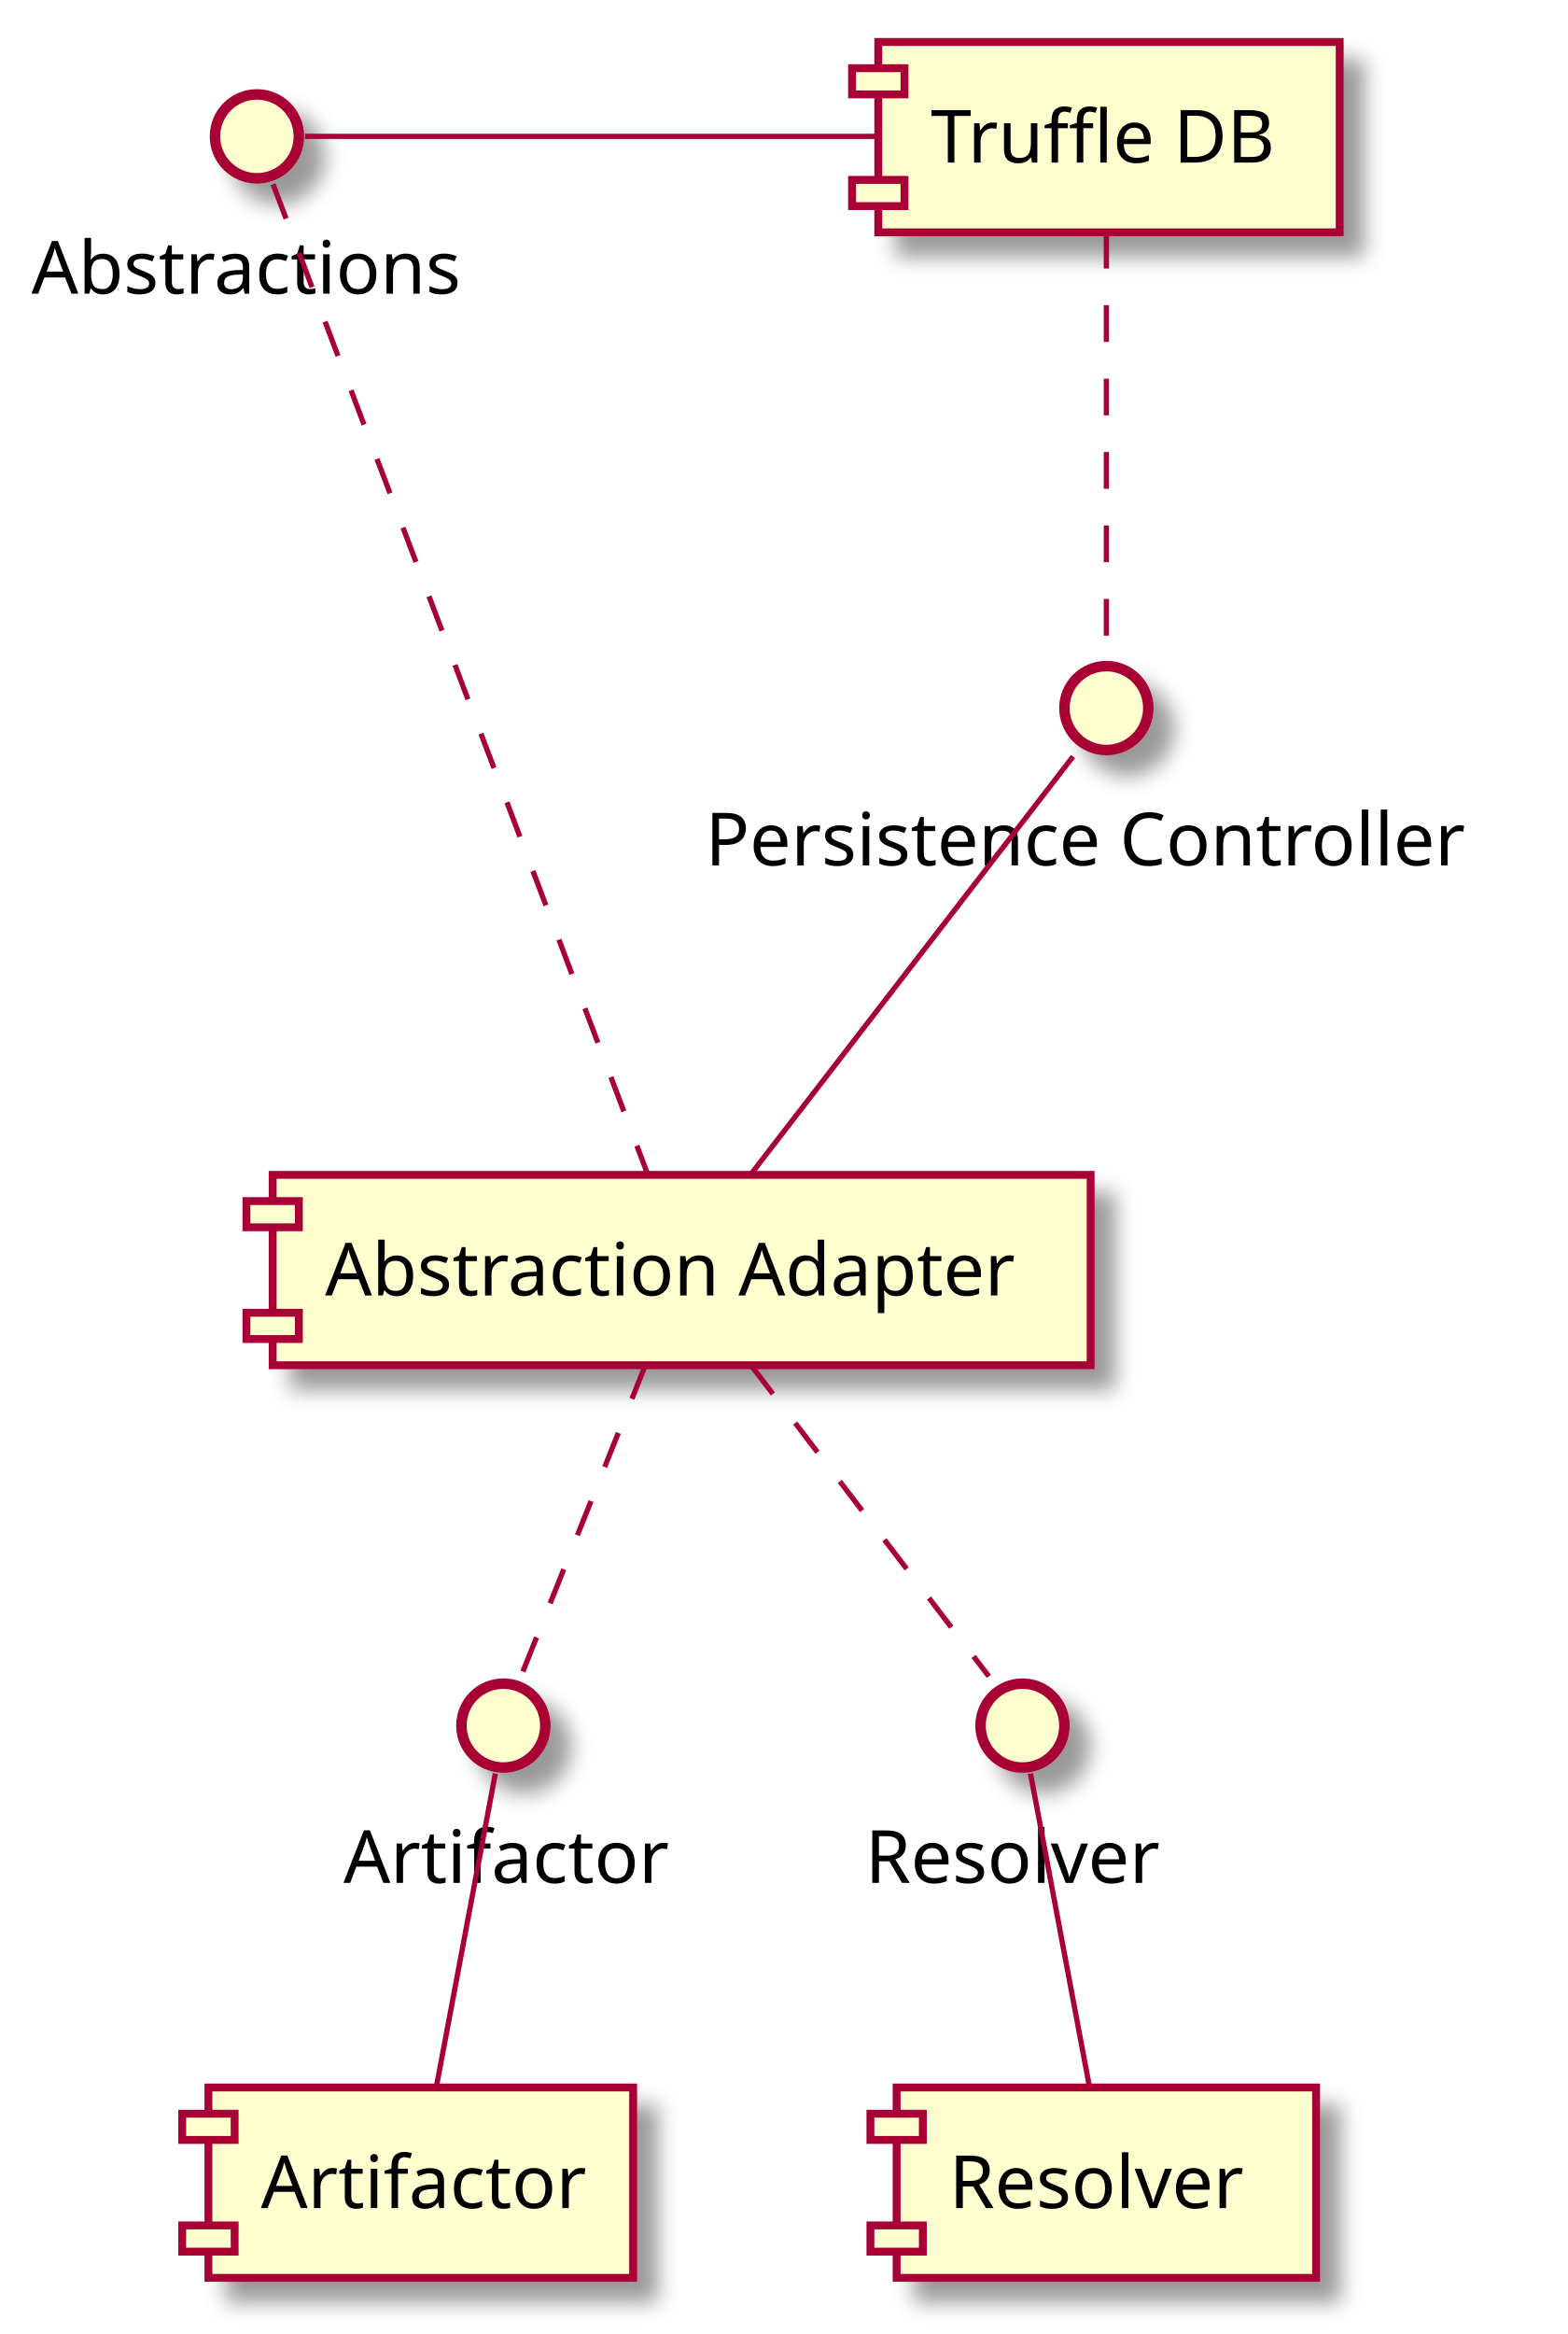
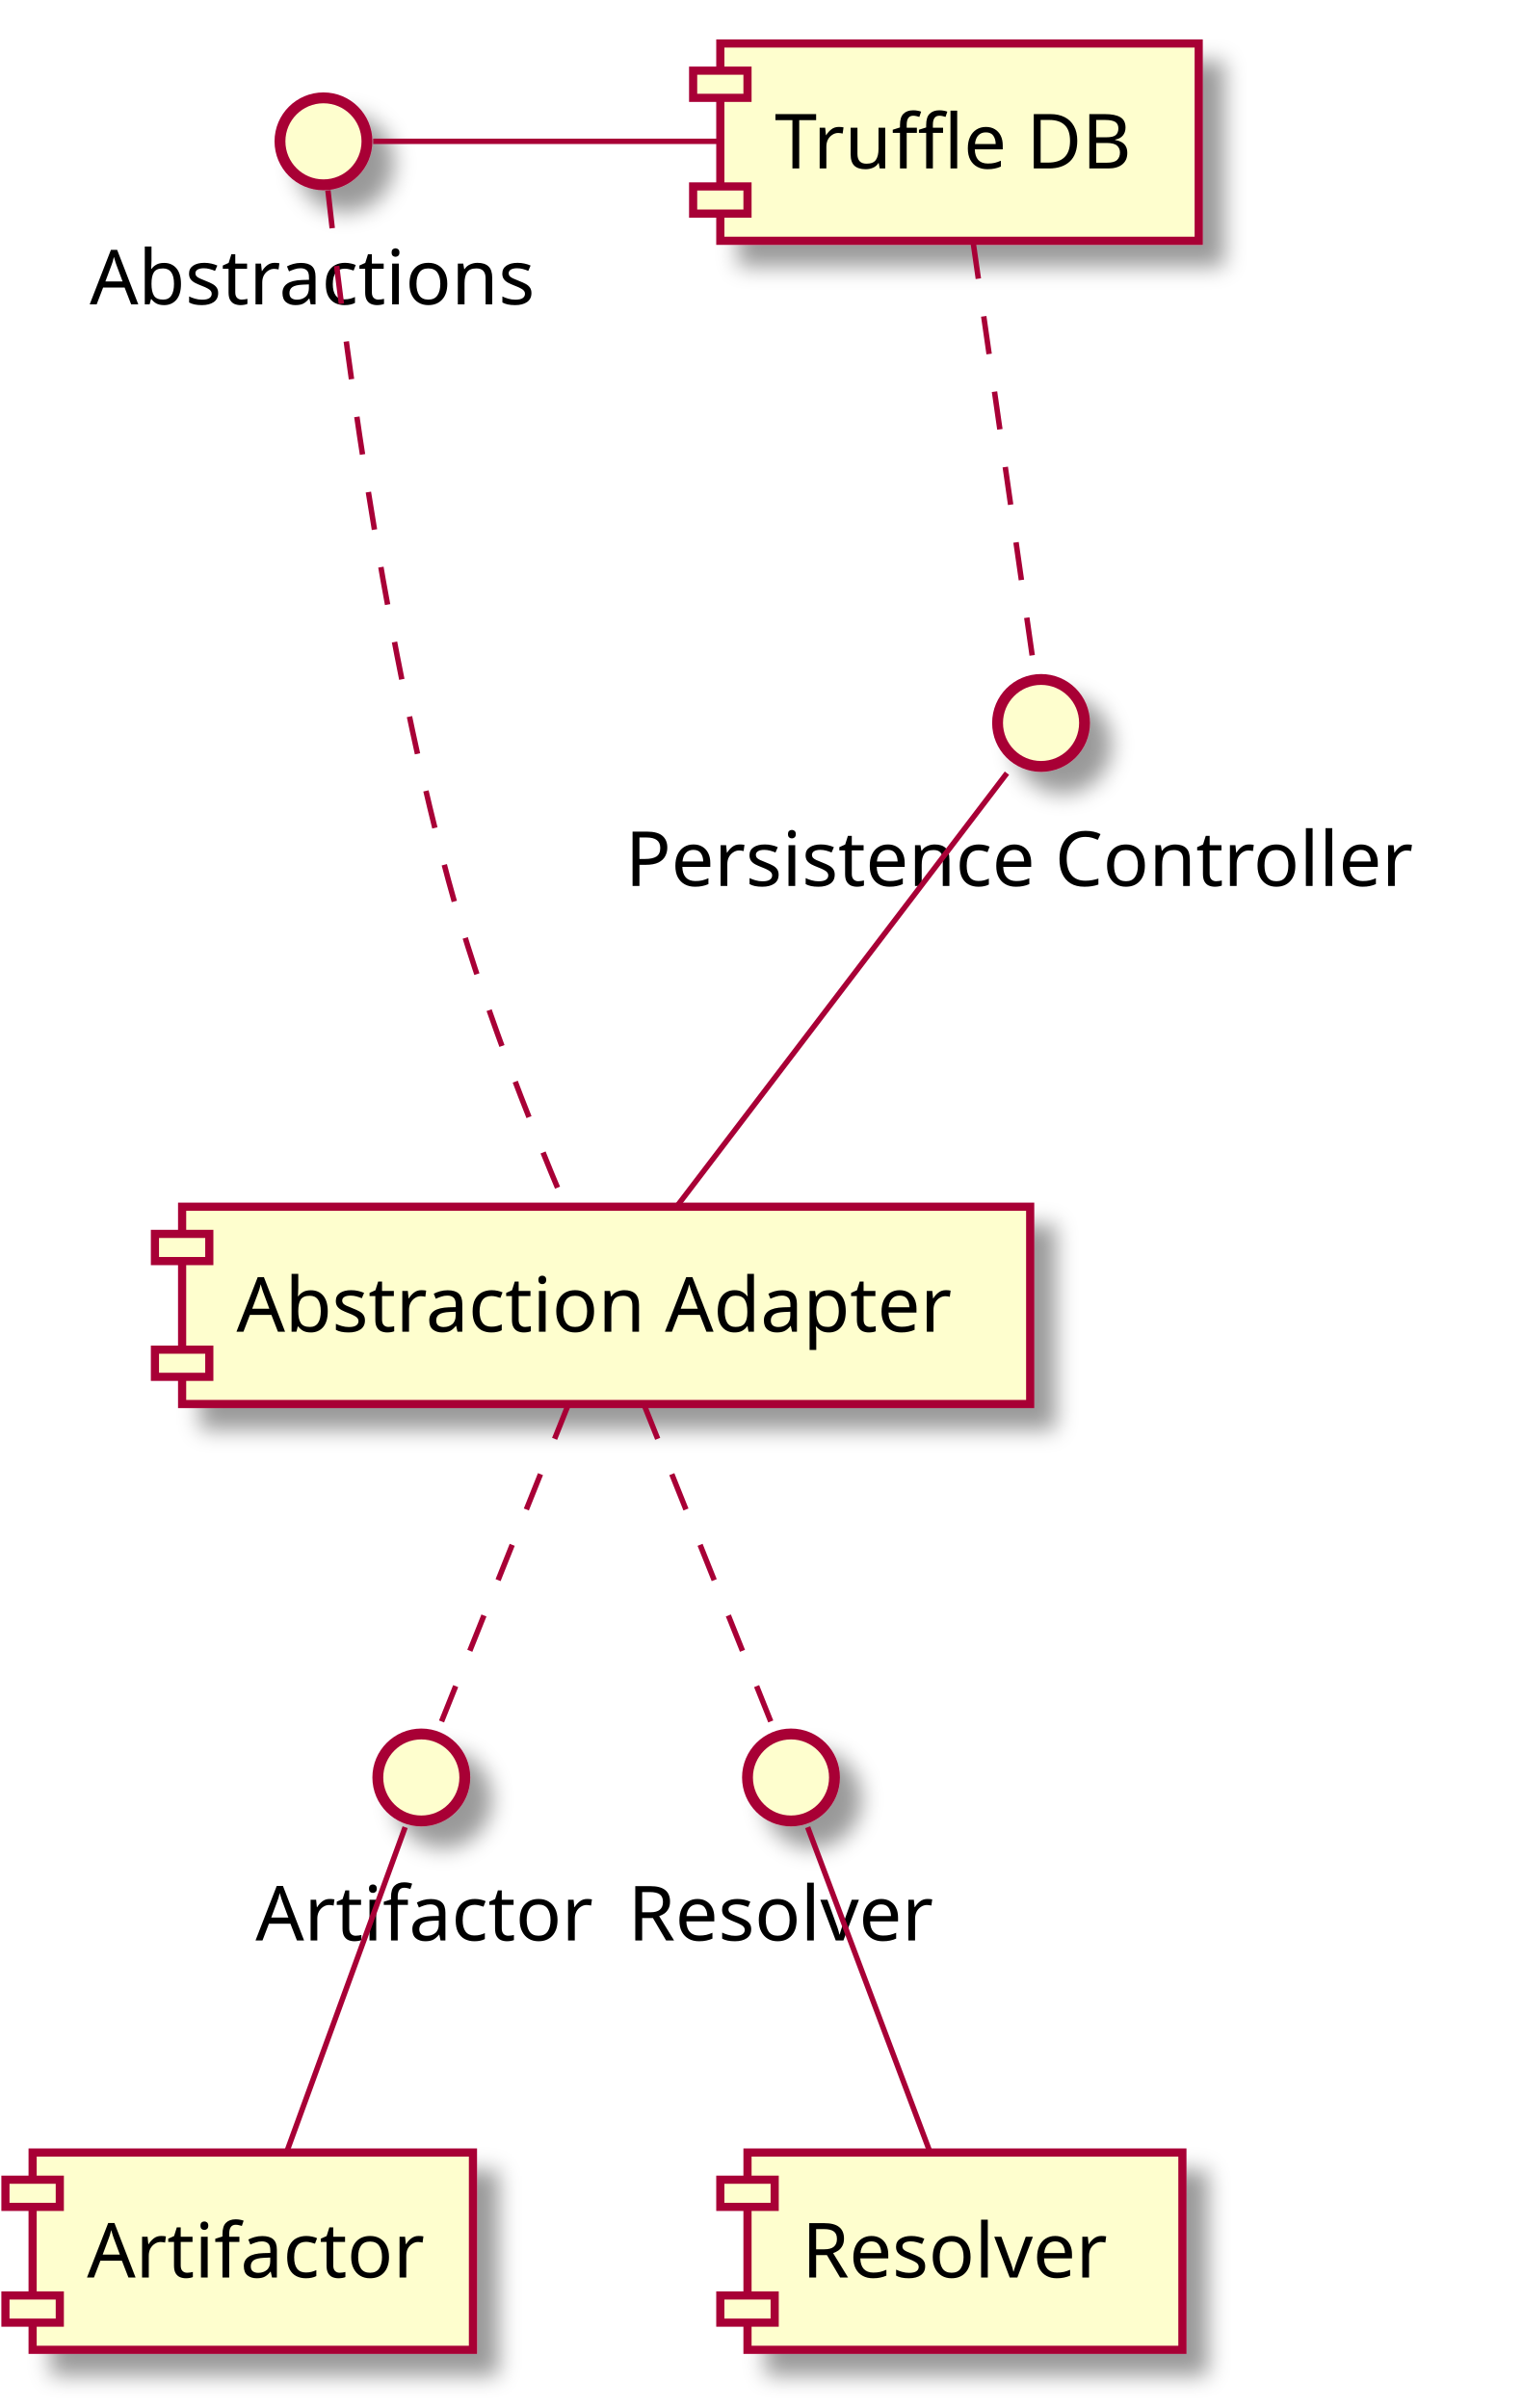
- <svg xmlns="http://www.w3.org/2000/svg" contentScriptType="application/ecmascript" contentStyleType="text/css" height="445px" preserveAspectRatio="none" style="width:299px;height:445px;" version="1.1" viewBox="0 0 299 445" width="299px" zoomAndPan="magnify">
+ <svg xmlns="http://www.w3.org/2000/svg" contentScriptType="application/ecmascript" contentStyleType="text/css" height="443px" preserveAspectRatio="none" style="width:280px;height:443px;" version="1.1" viewBox="0 0 280 443" width="280px" zoomAndPan="magnify">
  <defs>
    <filter height="300%" id="f18679xppykger" width="300%" x="-1" y="-1">
      <feGaussianBlur result="blurOut" stdDeviation="2.0" />
      <feColorMatrix in="blurOut" result="blurOut2" type="matrix" values="0 0 0 0 0 0 0 0 0 0 0 0 0 0 0 0 0 0 .4 0" />
      <feOffset dx="4.0" dy="4.0" in="blurOut2" result="blurOut3" />
      <feBlend in="SourceGraphic" in2="blurOut3" mode="normal" />
    </filter>
  </defs>
  <g>
-     <rect fill="#FEFECE" filter="url(#f18679xppykger)" height="36.297" style="stroke: #A80036; stroke-width: 1.5;" width="88" x="167.5" y="8" />
-     <rect fill="#FEFECE" height="5" style="stroke: #A80036; stroke-width: 1.5;" width="10" x="162.5" y="13" />
-     <rect fill="#FEFECE" height="5" style="stroke: #A80036; stroke-width: 1.5;" width="10" x="162.5" y="34.297" />
-     <text fill="#000000" font-family="sans-serif" font-size="14" lengthAdjust="spacingAndGlyphs" textLength="68" x="177.5" y="30.995">Truffle DB</text>
-     <ellipse cx="49" cy="26" fill="#FEFECE" filter="url(#f18679xppykger)" rx="8" ry="8" style="stroke: #A80036; stroke-width: 2.0;" />
-     <text fill="#000000" font-family="sans-serif" font-size="14" lengthAdjust="spacingAndGlyphs" textLength="86" x="6" y="55.995">Abstractions</text>
-     <rect fill="#FEFECE" filter="url(#f18679xppykger)" height="36.297" style="stroke: #A80036; stroke-width: 1.5;" width="156" x="52" y="224" />
-     <rect fill="#FEFECE" height="5" style="stroke: #A80036; stroke-width: 1.5;" width="10" x="47" y="229" />
-     <rect fill="#FEFECE" height="5" style="stroke: #A80036; stroke-width: 1.5;" width="10" x="47" y="250.297" />
-     <text fill="#000000" font-family="sans-serif" font-size="14" lengthAdjust="spacingAndGlyphs" textLength="136" x="62" y="246.995">Abstraction Adapter</text>
-     <ellipse cx="211" cy="135" fill="#FEFECE" filter="url(#f18679xppykger)" rx="8" ry="8" style="stroke: #A80036; stroke-width: 2.0;" />
-     <text fill="#000000" font-family="sans-serif" font-size="14" lengthAdjust="spacingAndGlyphs" textLength="153" x="134.5" y="164.995">Persistence Controller</text>
-     <ellipse cx="96" cy="329" fill="#FEFECE" filter="url(#f18679xppykger)" rx="8" ry="8" style="stroke: #A80036; stroke-width: 2.0;" />
-     <text fill="#000000" font-family="sans-serif" font-size="14" lengthAdjust="spacingAndGlyphs" textLength="61" x="65.5" y="358.995">Artifactor</text>
-     <ellipse cx="195" cy="329" fill="#FEFECE" filter="url(#f18679xppykger)" rx="8" ry="8" style="stroke: #A80036; stroke-width: 2.0;" />
-     <text fill="#000000" font-family="sans-serif" font-size="14" lengthAdjust="spacingAndGlyphs" textLength="60" x="165" y="358.995">Resolver</text>
-     <rect fill="#FEFECE" filter="url(#f18679xppykger)" height="36.297" style="stroke: #A80036; stroke-width: 1.5;" width="81" x="39.75" y="398" />
-     <rect fill="#FEFECE" height="5" style="stroke: #A80036; stroke-width: 1.5;" width="10" x="34.75" y="403" />
-     <rect fill="#FEFECE" height="5" style="stroke: #A80036; stroke-width: 1.5;" width="10" x="34.75" y="424.297" />
-     <text fill="#000000" font-family="sans-serif" font-size="14" lengthAdjust="spacingAndGlyphs" textLength="61" x="49.75" y="420.995">Artifactor</text>
-     <rect fill="#FEFECE" filter="url(#f18679xppykger)" height="36.297" style="stroke: #A80036; stroke-width: 1.5;" width="80" x="171" y="398" />
-     <rect fill="#FEFECE" height="5" style="stroke: #A80036; stroke-width: 1.5;" width="10" x="166" y="403" />
-     <rect fill="#FEFECE" height="5" style="stroke: #A80036; stroke-width: 1.5;" width="10" x="166" y="424.297" />
-     <text fill="#000000" font-family="sans-serif" font-size="14" lengthAdjust="spacingAndGlyphs" textLength="60" x="181" y="420.995">Resolver</text>
-     <path d="M58.176,26 C94.591,26 131.006,26 167.421,26 " fill="none" id="Abstractions-DB" style="stroke: #A80036; stroke-width: 1.0;" />
-     <path d="M204.644,144.239 C191.442,161.353 160.813,201.058 143.166,223.933 " fill="none" id="Controller-Adapter" style="stroke: #A80036; stroke-width: 1.0;" />
-     <path d="M211,44.191 C211,67.585 211,108.516 211,125.862 " fill="none" id="DB-Controller" style="stroke: #A80036; stroke-width: 1.0; stroke-dasharray: 7.0,7.0;" />
-     <path d="M52.076,35.128 C63.953,66.506 106.975,180.168 123.486,223.79 " fill="none" id="Abstractions-Adapter" style="stroke: #A80036; stroke-width: 1.0; stroke-dasharray: 7.0,7.0;" />
-     <path d="M94.466,338.15 C91.885,351.862 86.621,379.824 83.206,397.97 " fill="none" id="OriginalArtifactor-BaseArtifactor" style="stroke: #A80036; stroke-width: 1.0;" />
-     <path d="M196.534,338.15 C199.115,351.862 204.379,379.824 207.794,397.97 " fill="none" id="OriginalResolver-BaseResolver" style="stroke: #A80036; stroke-width: 1.0;" />
-     <path d="M123.12,260.201 C115.901,278.247 104.856,305.86 99.355,319.612 " fill="none" id="Adapter-OriginalArtifactor" style="stroke: #A80036; stroke-width: 1.0; stroke-dasharray: 7.0,7.0;" />
-     <path d="M143.154,260.201 C156.953,278.247 178.07,305.86 188.586,319.612 " fill="none" id="Adapter-OriginalResolver" style="stroke: #A80036; stroke-width: 1.0; stroke-dasharray: 7.0,7.0;" />
+     <rect fill="#FEFECE" filter="url(#f18679xppykger)" height="36.297" style="stroke: #A80036; stroke-width: 1.5;" width="88" x="132.5" y="8" />
+     <rect fill="#FEFECE" height="5" style="stroke: #A80036; stroke-width: 1.5;" width="10" x="127.5" y="13" />
+     <rect fill="#FEFECE" height="5" style="stroke: #A80036; stroke-width: 1.5;" width="10" x="127.5" y="34.297" />
+     <text fill="#000000" font-family="sans-serif" font-size="14" lengthAdjust="spacingAndGlyphs" textLength="68" x="142.5" y="30.995">Truffle DB</text>
+     <ellipse cx="59.5" cy="26" fill="#FEFECE" filter="url(#f18679xppykger)" rx="8" ry="8" style="stroke: #A80036; stroke-width: 2.0;" />
+     <text fill="#000000" font-family="sans-serif" font-size="14" lengthAdjust="spacingAndGlyphs" textLength="86" x="16.5" y="55.995">Abstractions</text>
+     <rect fill="#FEFECE" filter="url(#f18679xppykger)" height="36.297" style="stroke: #A80036; stroke-width: 1.5;" width="156" x="33.5" y="222" />
+     <rect fill="#FEFECE" height="5" style="stroke: #A80036; stroke-width: 1.5;" width="10" x="28.5" y="227" />
+     <rect fill="#FEFECE" height="5" style="stroke: #A80036; stroke-width: 1.5;" width="10" x="28.5" y="248.297" />
+     <text fill="#000000" font-family="sans-serif" font-size="14" lengthAdjust="spacingAndGlyphs" textLength="136" x="43.5" y="244.995">Abstraction Adapter</text>
+     <ellipse cx="191.5" cy="133" fill="#FEFECE" filter="url(#f18679xppykger)" rx="8" ry="8" style="stroke: #A80036; stroke-width: 2.0;" />
+     <text fill="#000000" font-family="sans-serif" font-size="14" lengthAdjust="spacingAndGlyphs" textLength="153" x="115" y="162.995">Persistence Controller</text>
+     <ellipse cx="77.5" cy="327" fill="#FEFECE" filter="url(#f18679xppykger)" rx="8" ry="8" style="stroke: #A80036; stroke-width: 2.0;" />
+     <text fill="#000000" font-family="sans-serif" font-size="14" lengthAdjust="spacingAndGlyphs" textLength="61" x="47" y="356.995">Artifactor</text>
+     <ellipse cx="145.5" cy="327" fill="#FEFECE" filter="url(#f18679xppykger)" rx="8" ry="8" style="stroke: #A80036; stroke-width: 2.0;" />
+     <text fill="#000000" font-family="sans-serif" font-size="14" lengthAdjust="spacingAndGlyphs" textLength="60" x="115.5" y="356.995">Resolver</text>
+     <rect fill="#FEFECE" filter="url(#f18679xppykger)" height="36.297" style="stroke: #A80036; stroke-width: 1.5;" width="81" x="6" y="396" />
+     <rect fill="#FEFECE" height="5" style="stroke: #A80036; stroke-width: 1.5;" width="10" x="1" y="401" />
+     <rect fill="#FEFECE" height="5" style="stroke: #A80036; stroke-width: 1.5;" width="10" x="1" y="422.297" />
+     <text fill="#000000" font-family="sans-serif" font-size="14" lengthAdjust="spacingAndGlyphs" textLength="61" x="16" y="418.995">Artifactor</text>
+     <rect fill="#FEFECE" filter="url(#f18679xppykger)" height="36.297" style="stroke: #A80036; stroke-width: 1.5;" width="80" x="137.5" y="396" />
+     <rect fill="#FEFECE" height="5" style="stroke: #A80036; stroke-width: 1.5;" width="10" x="132.5" y="401" />
+     <rect fill="#FEFECE" height="5" style="stroke: #A80036; stroke-width: 1.5;" width="10" x="132.5" y="422.297" />
+     <text fill="#000000" font-family="sans-serif" font-size="14" lengthAdjust="spacingAndGlyphs" textLength="60" x="147.5" y="418.995">Resolver</text>
+     <path d="M68.641,26 C89.847,26 111.054,26 132.261,26 " fill="none" id="Abstractions-DB" style="stroke: #A80036; stroke-width: 1.0;" />
+     <path d="M185.223,142.239 C172.183,159.353 141.932,199.058 124.504,221.933 " fill="none" id="Controller-Adapter" style="stroke: #A80036; stroke-width: 1.0;" />
+     <path d="M178.977,44.339 C182.255,67.288 187.904,106.828 190.334,123.835 " fill="none" id="DB-Controller" style="stroke: #A80036; stroke-width: 1.0; stroke-dasharray: 7.0,7.0;" />
+     <path d="M60.324,35.028 C62.606,56.118 69.698,114.726 82.5,162 C88.213,183.096 97.456,206.479 103.969,221.881 " fill="none" id="Abstractions-Adapter" style="stroke: #A80036; stroke-width: 1.0; stroke-dasharray: 7.0,7.0;" />
+     <path d="M74.528,336.15 C69.527,349.862 59.329,377.824 52.711,395.97 " fill="none" id="OriginalArtifactor-BaseArtifactor" style="stroke: #A80036; stroke-width: 1.0;" />
+     <path d="M148.568,336.15 C153.731,349.862 164.257,377.824 171.089,395.97 " fill="none" id="OriginalResolver-BaseResolver" style="stroke: #A80036; stroke-width: 1.0;" />
+     <path d="M104.62,258.201 C97.401,276.247 86.356,303.86 80.855,317.612 " fill="none" id="Adapter-OriginalArtifactor" style="stroke: #A80036; stroke-width: 1.0; stroke-dasharray: 7.0,7.0;" />
+     <path d="M118.38,258.201 C125.599,276.247 136.644,303.86 142.145,317.612 " fill="none" id="Adapter-OriginalResolver" style="stroke: #A80036; stroke-width: 1.0; stroke-dasharray: 7.0,7.0;" />
  </g>
</svg>
